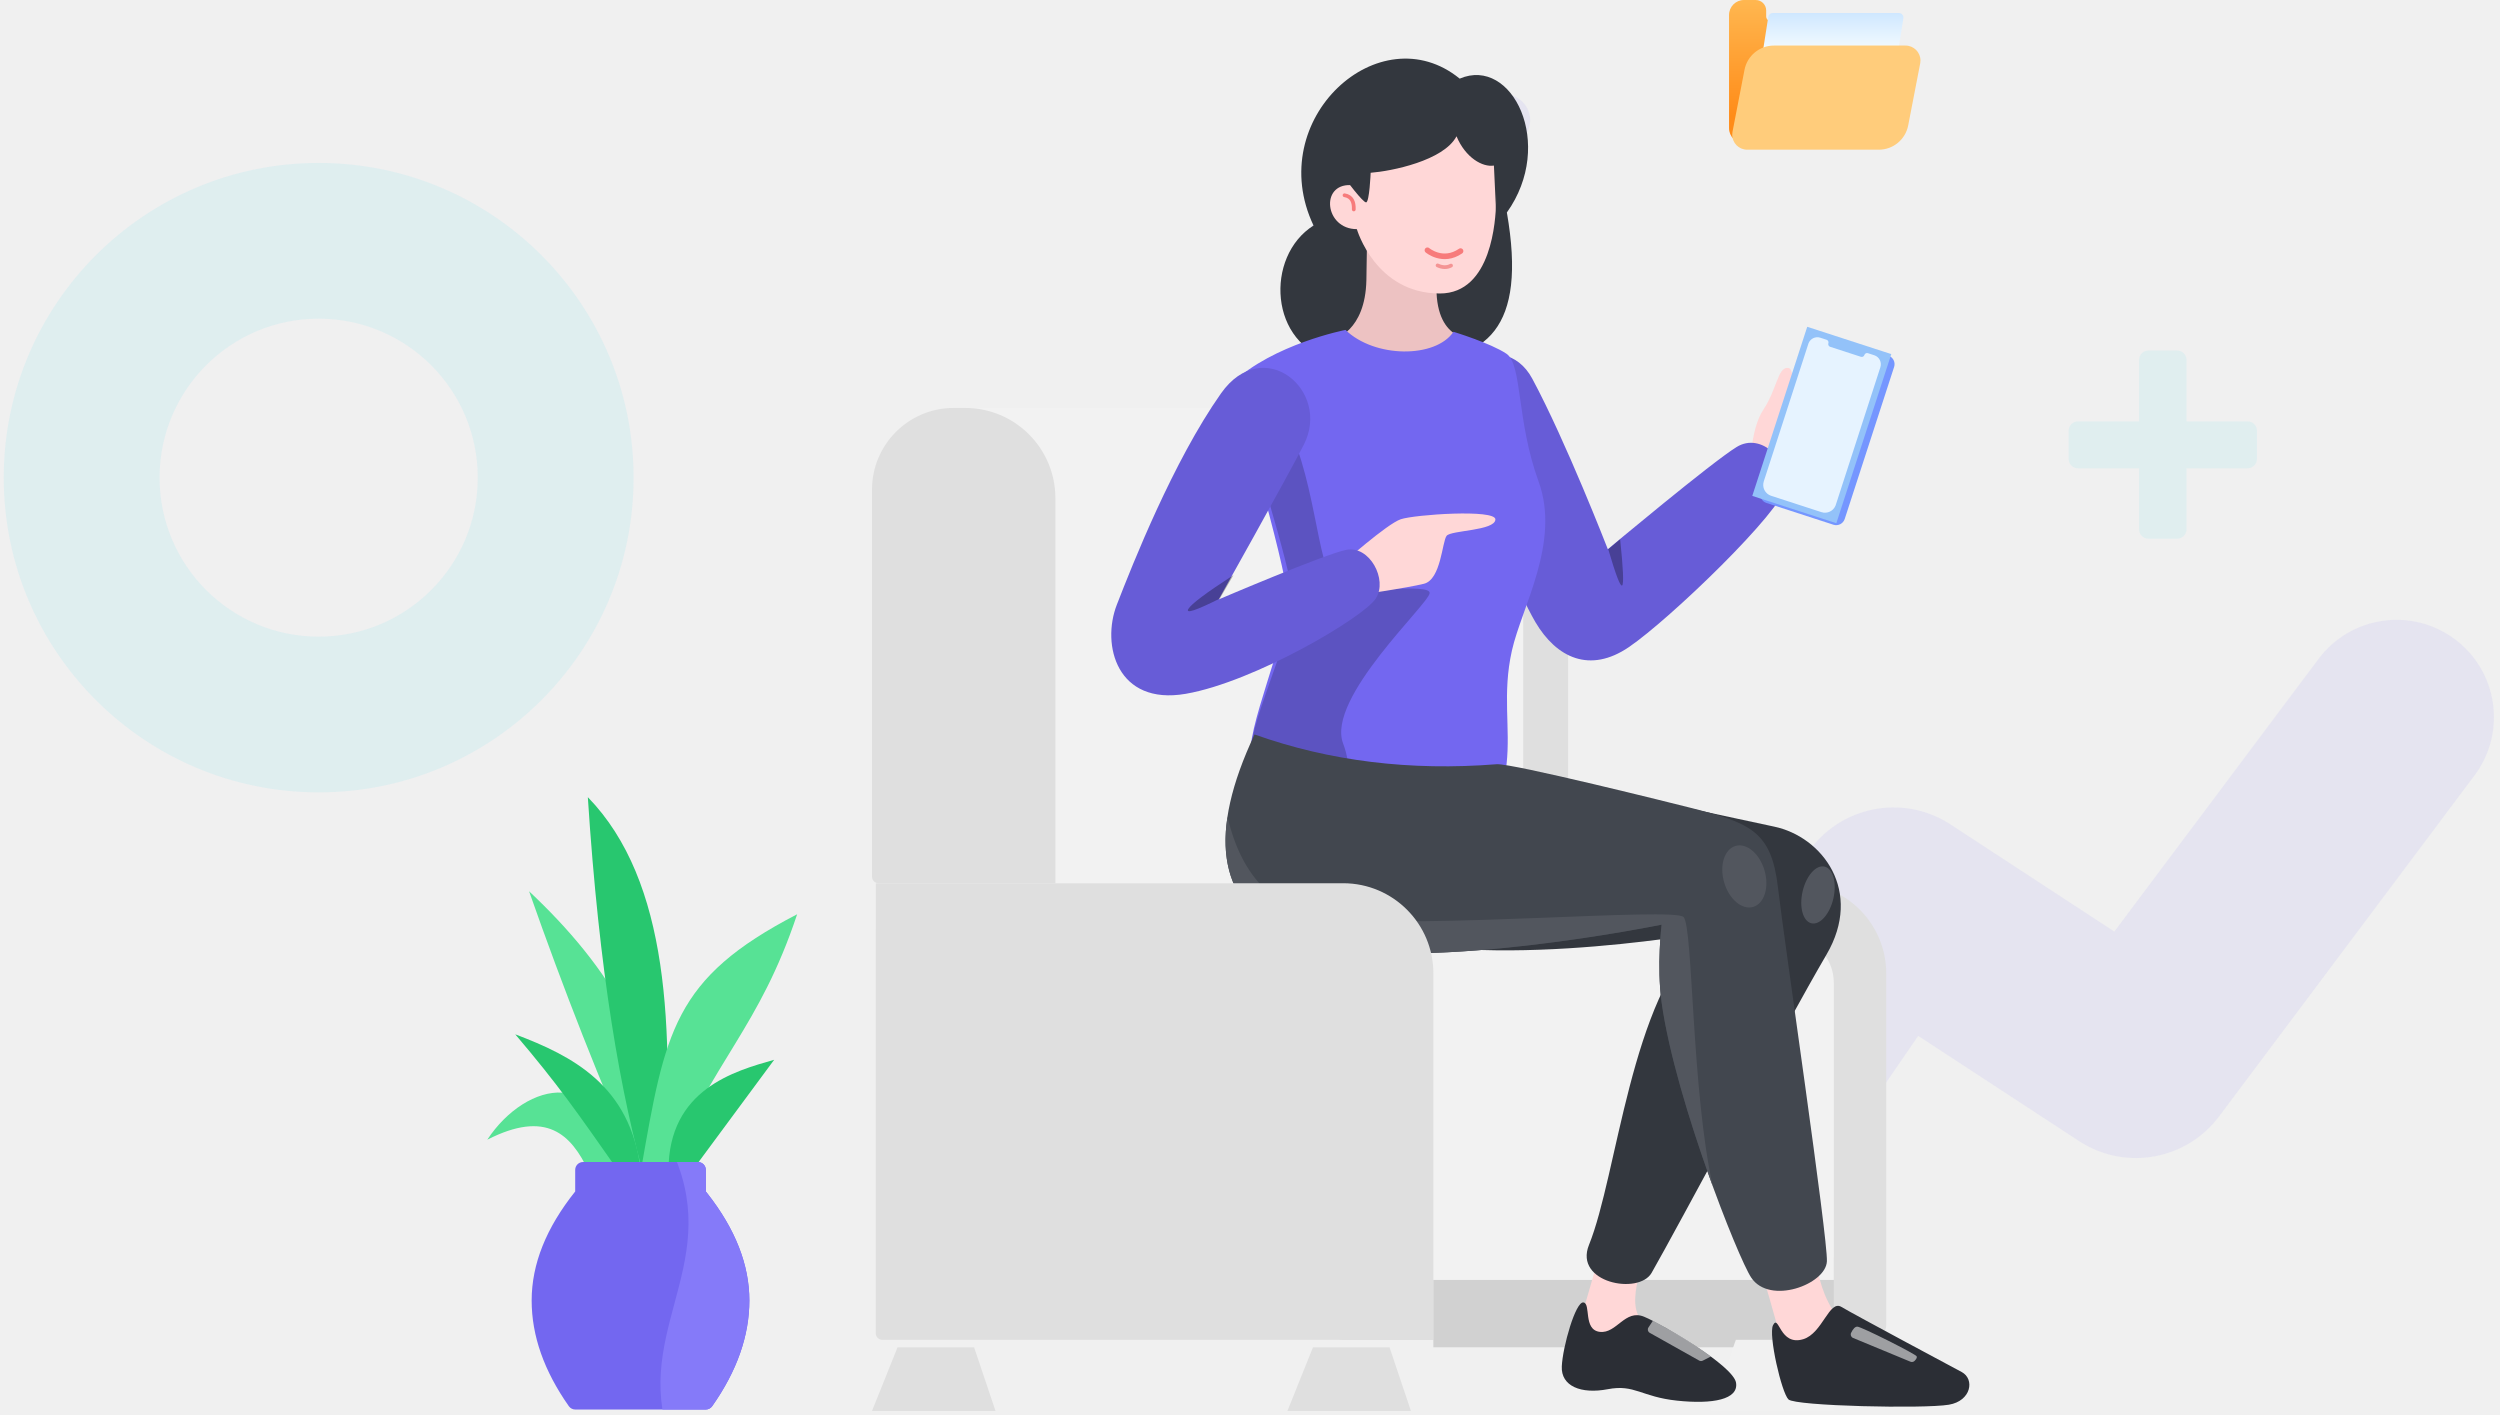
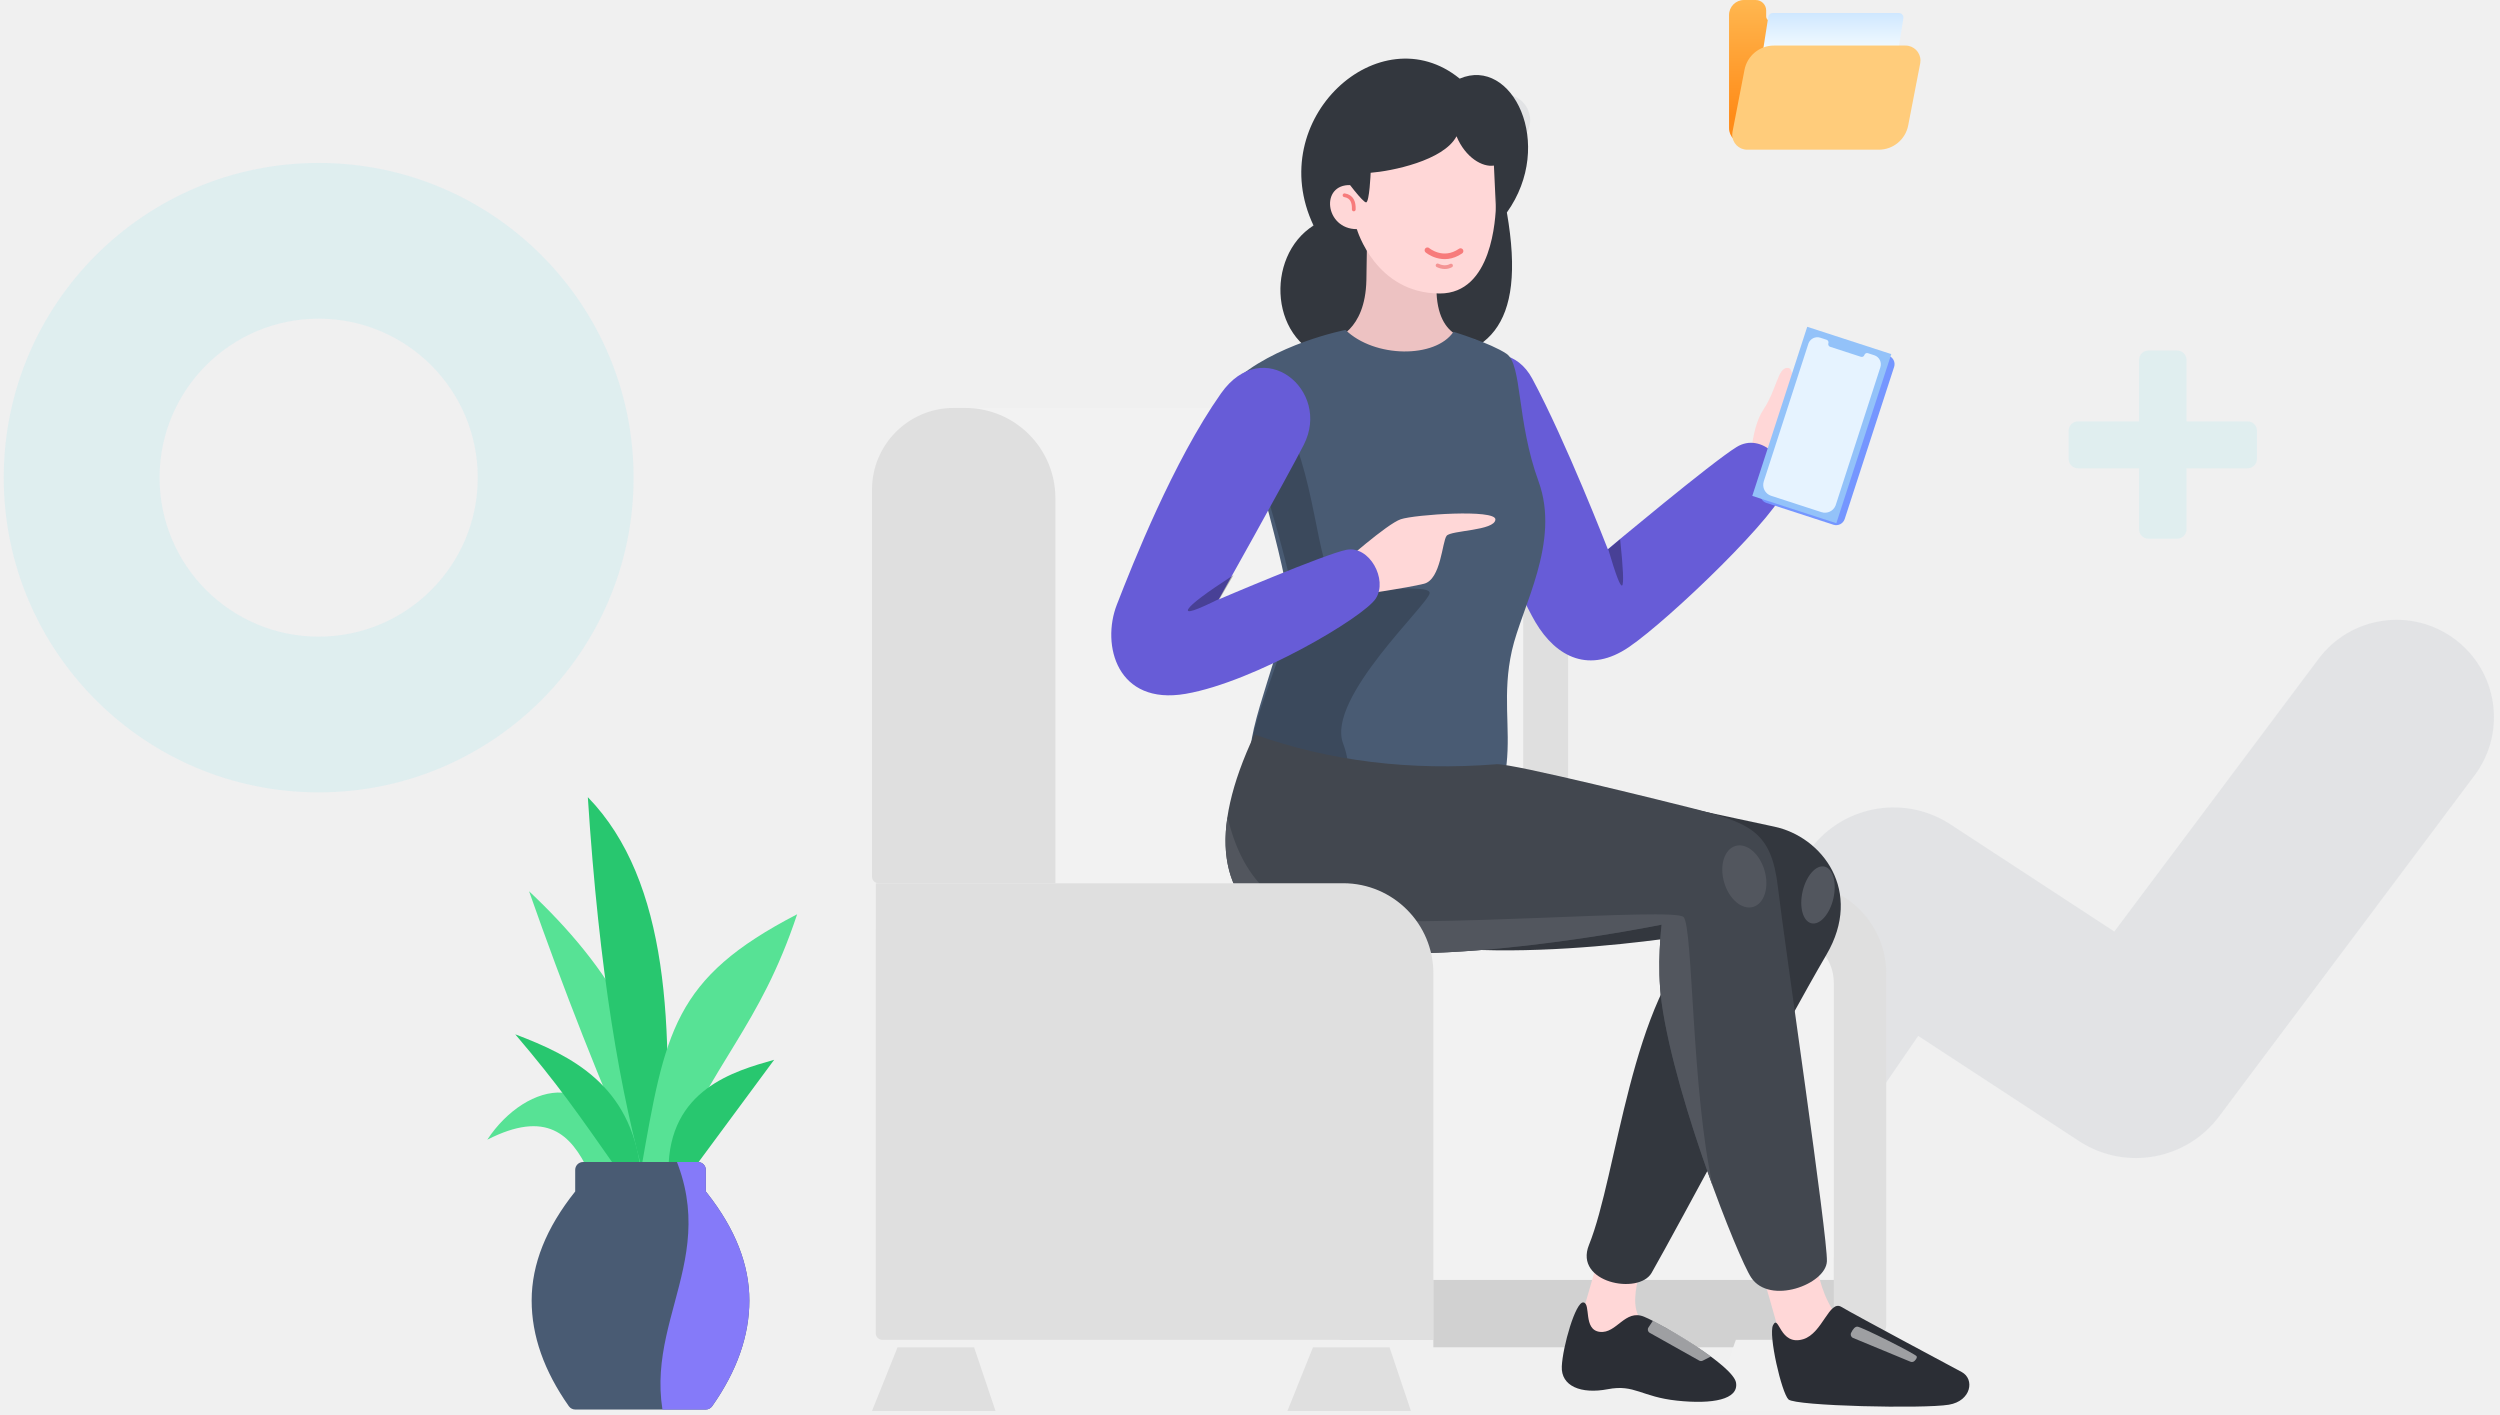
<svg xmlns="http://www.w3.org/2000/svg" xmlns:xlink="http://www.w3.org/1999/xlink" width="668" height="378" viewBox="0 0 668 378">
  <defs>
    <linearGradient id="ole6nyj9la" x1="50%" x2="50%" y1="81.177%" y2="-34.513%">
      <stop offset="0%" stop-color="#FF8C19" />
      <stop offset="100%" stop-color="#FFC967" />
    </linearGradient>
    <linearGradient id="am8kexv0ib" x1="62.11%" x2="62.11%" y1="31.381%" y2="-27.478%">
      <stop offset="0%" stop-color="#F8FDFF" />
      <stop offset="100%" stop-color="#AAD4FF" />
    </linearGradient>
    <path id="otu1t6pfxc" d="M13.75.112h30.673c1.168 0 2.115.94 2.115 2.1v5.774c7.757 9.712 11.635 19.423 11.635 29.135 0 9.412-3.312 18.825-9.935 28.237-.396.562-1.044.897-1.735.897H11.67c-.691 0-1.339-.335-1.735-.897C3.312 55.946 0 46.533 0 37.121c0-9.528 3.733-19.057 11.2-28.585l.435-.55V2.212c0-1.16.947-2.1 2.115-2.1z" />
  </defs>
  <g fill="none" fill-rule="evenodd">
    <g>
      <g>
        <g>
-           <path fill="#7367F0" fill-rule="nonzero" d="M618.526 151.035c8.614-11.498 24.925-13.841 36.431-5.233 11.392 8.523 13.803 24.583 5.492 36.06l-.255.347-68.253 91.106c-8.694 11.604-24.84 14.547-37.057 6.824l-.369-.237-42.967-28.104-43.322 63.054c-8.055 11.723-24.014 14.788-35.83 6.96l-.356-.241c-11.731-8.05-14.799-23.998-6.965-35.806l.24-.356 56.77-82.626c8.458-12.31 25.123-15.701 37.709-7.754l.38.244L563.94 223.9l54.586-72.864zM395.115 3.192C397.3.02 401.65-.788 404.833 1.39c3.14 2.149 3.97 6.4 1.892 9.562l-.085.126-17.01 24.708c-2.493 3.482-7.318 4.321-10.842 1.912l-.125-.087-9.77-6.954-10.587 16.772c-2.029 3.214-6.259 4.21-9.51 2.264l-.128-.079c-3.224-2.023-4.222-6.24-2.27-9.481l.078-.128 14.041-22.241c2.313-3.664 7.168-4.765 10.843-2.46l.192.125.189.13 9.974 7.1 13.4-19.467z" opacity=".085" transform="translate(-143, -351) translate(143.5, 351) translate(0.5, 25)" />
+           <path fill="#495B73" fill-rule="nonzero" d="M618.526 151.035c8.614-11.498 24.925-13.841 36.431-5.233 11.392 8.523 13.803 24.583 5.492 36.06l-.255.347-68.253 91.106c-8.694 11.604-24.84 14.547-37.057 6.824l-.369-.237-42.967-28.104-43.322 63.054c-8.055 11.723-24.014 14.788-35.83 6.96l-.356-.241c-11.731-8.05-14.799-23.998-6.965-35.806l.24-.356 56.77-82.626c8.458-12.31 25.123-15.701 37.709-7.754l.38.244L563.94 223.9l54.586-72.864zM395.115 3.192C397.3.02 401.65-.788 404.833 1.39c3.14 2.149 3.97 6.4 1.892 9.562l-.085.126-17.01 24.708c-2.493 3.482-7.318 4.321-10.842 1.912l-.125-.087-9.77-6.954-10.587 16.772c-2.029 3.214-6.259 4.21-9.51 2.264l-.128-.079c-3.224-2.023-4.222-6.24-2.27-9.481l.078-.128 14.041-22.241c2.313-3.664 7.168-4.765 10.843-2.46l.192.125.189.13 9.974 7.1 13.4-19.467z" opacity=".085" transform="translate(-143, -351) translate(143.5, 351) translate(0.5, 25)" />
          <path fill="#00CFE8" d="M583.235 116.44v-16.308h16.322c1.38 0 2.5-1.12 2.5-2.5v-7.543c0-1.38-1.12-2.5-2.5-2.5h-16.322V71.16c0-1.381-1.12-2.5-2.5-2.5h-7.673c-1.38 0-2.5 1.119-2.5 2.5v16.43h-16.321c-1.381 0-2.5 1.12-2.5 2.5v7.543c0 1.38 1.119 2.5 2.5 2.5h16.321v16.309c0 1.38 1.12 2.5 2.5 2.5h7.673c1.38 0 2.5-1.12 2.5-2.5z" opacity=".07" transform="translate(-143, -351) translate(143.5, 351) translate(0.5, 25)" />
          <path fill="#00CFE8" d="M84.148 18.537c46.474 0 84.15 37.65 84.15 84.093 0 46.443-37.676 84.093-84.15 84.093-46.474 0-84.15-37.65-84.15-84.093 0-46.443 37.676-84.093 84.15-84.093zm0 41.613c-23.477 0-42.508 19.019-42.508 42.48 0 23.46 19.031 42.48 42.508 42.48 23.477 0 42.509-19.02 42.509-42.48 0-23.461-19.032-42.48-42.509-42.48z" opacity=".074" transform="translate(-143, -351) translate(143.5, 351) translate(0.5, 25)" />
        </g>
        <g>
          <path fill="#DFDFDF" d="M47.111 236H172v118c0 2.21-1.79 4-4 4H27c-2.21 0-4-1.79-4-4v-93.889C23 246.795 33.795 236 47.111 236z" transform="translate(-143, -351) translate(143.5, 351) translate(328, 189) scale(-1, 1) translate(-328, -189) translate(129.5, 0)" />
          <path fill="#D1D1D1" d="M37 336L144 336 144 360 37 360z" transform="translate(-143, -351) translate(143.5, 351) translate(328, 189) scale(-1, 1) translate(-328, -189) translate(129.5, 0)" />
          <path fill="#DFDFDF" d="M176.173 360L183 377 150 377 155.719 360z" transform="translate(-143, -351) translate(143.5, 351) translate(328, 189) scale(-1, 1) translate(-328, -189) translate(129.5, 0)" />
          <path fill="#F1F1F1" d="M63.173 358L70 377 37 377 42.719 358z" transform="translate(-143, -351) translate(143.5, 351) translate(328, 189) scale(-1, 1) translate(-328, -189) translate(129.5, 0)" />
          <path fill="#DFDFDF" d="M287.173 360L294 377 261 377 266.719 360zM131.578 109.894L172 109v139h-64V134c0-13.109 10.473-23.816 23.578-24.106z" transform="translate(-143, -351) translate(143.5, 351) translate(328, 189) scale(-1, 1) translate(-328, -189) translate(129.5, 0)" />
          <path fill="#F2F2F2" d="M144.111 109H271.16c12.062 0 21.84 9.778 21.84 21.84v117.413c0 .965-.782 1.747-1.747 1.747H120V133.111C120 119.795 130.795 109 144.111 109z" transform="translate(-143, -351) translate(143.5, 351) translate(328, 189) scale(-1, 1) translate(-328, -189) translate(129.5, 0)" />
          <path fill="#DFDFDF" d="M269.111 109h3.049c12.062 0 21.84 9.778 21.84 21.84v103.413c0 .965-.782 1.747-1.747 1.747H245V133.111C245 119.795 255.795 109 269.111 109z" transform="translate(-143, -351) translate(143.5, 351) translate(328, 189) scale(-1, 1) translate(-328, -189) translate(129.5, 0)" />
          <path fill="#F2F2F2" d="M49.6 250H165v92H37v-79.4c0-6.959 5.641-12.6 12.6-12.6z" transform="translate(-143, -351) translate(143.5, 351) translate(328, 189) scale(-1, 1) translate(-328, -189) translate(129.5, 0)" />
          <g>
            <g>
              <path fill="#33373E" d="M14.105 80.612C-3.09 76.584-4.223 52.84 8.85 44.604-4.632 16.172 26.547-12.057 47.904 5.352 61.905-.677 73.54 22.849 60.512 41.12c5.463 31.373-5.655 39.483-25.696 39.828l-20.71-.337z" transform="translate(-143, -351) translate(143.5, 351) translate(328, 189) scale(-1, 1) translate(-328, -189) translate(129.5, 0) translate(115.5, 196) scale(-1, 1) translate(-115.5, -196) translate(0, 15) translate(46.12518, 0.659181)" />
              <path fill="#EDC2C2" d="M14.32 74.942s8.364-1.976 8.654-15.764c.29-13.788.087-18.495.087-18.495l18.425-.334s.201 15.366.204 20.925c.008 14.928 10.348 13.668 10.348 13.668s-2.15 12.104-18.845 13.049c-13.036.738-18.874-13.05-18.874-13.05z" transform="translate(-143, -351) translate(143.5, 351) translate(328, 189) scale(-1, 1) translate(-328, -189) translate(129.5, 0) translate(115.5, 196) scale(-1, 1) translate(-115.5, -196) translate(0, 15) translate(46.12518, 0.659181)" />
              <path fill="#FFD7D7" d="M18.766 33.798c-8.22-.32-6.88 11.785 1.66 11.768 0 0 4.959 17.196 22.177 17.196 13.984 0 14.893-20.042 15.02-24.04.137-4.263.154-18.268.154-18.268l-39.331-.018.32 13.362z" transform="translate(-143, -351) translate(143.5, 351) translate(328, 189) scale(-1, 1) translate(-328, -189) translate(129.5, 0) translate(115.5, 196) scale(-1, 1) translate(-115.5, -196) translate(0, 15) translate(46.12518, 0.659181)" />
              <path stroke="#F77B7B" stroke-linecap="round" stroke-width="1.5" d="M39.283 51.21s4.102 3.493 8.851.222" transform="translate(-143, -351) translate(143.5, 351) translate(328, 189) scale(-1, 1) translate(-328, -189) translate(129.5, 0) translate(115.5, 196) scale(-1, 1) translate(-115.5, -196) translate(0, 15) translate(46.12518, 0.659181)" />
              <path stroke="#F49494" stroke-linecap="round" d="M41.984 55.318c1.296.547 2.525.548 3.6-.08" transform="translate(-143, -351) translate(143.5, 351) translate(328, 189) scale(-1, 1) translate(-328, -189) translate(129.5, 0) translate(115.5, 196) scale(-1, 1) translate(-115.5, -196) translate(0, 15) translate(46.12518, 0.659181) translate(43.78422, 55.47802) rotate(2) translate(-43.78422, -55.47802)" />
              <path stroke="#F77B7B" stroke-linecap="round" d="M19.142 40.51c.519-1.873.292-3.508-1.556-4.253" transform="translate(-143, -351) translate(143.5, 351) translate(328, 189) scale(-1, 1) translate(-328, -189) translate(129.5, 0) translate(115.5, 196) scale(-1, 1) translate(-115.5, -196) translate(0, 15) translate(46.12518, 0.659181) translate(18.4849, 38.38361) rotate(-13) translate(-18.4849, -38.38361)" />
              <path fill="#33373E" d="M17.465 32.302s4.505 6.082 5.418 6.114c.913.032 1.232-7.91 1.232-7.91 5.527-.424 19.514-3.226 22.942-9.753 2.398 5.76 6.981 8.317 9.993 7.826l.57 12.236 1.406-24.599H16.363l1.102 16.086z" transform="translate(-143, -351) translate(143.5, 351) translate(328, 189) scale(-1, 1) translate(-328, -189) translate(129.5, 0) translate(115.5, 196) scale(-1, 1) translate(-115.5, -196) translate(0, 15) translate(46.12518, 0.659181)" />
            </g>
            <g>
              <path fill="#FFD7D7" d="M91.622 132.095s-7.374 14.982-1.33 19.703c6.055 4.722 22.046 13.571 22.046 13.571l-42.367-2.678 9.418-32.676 12.233 2.08z" transform="translate(-143, -351) translate(143.5, 351) translate(328, 189) scale(-1, 1) translate(-328, -189) translate(129.5, 0) translate(115.5, 196) scale(-1, 1) translate(-115.5, -196) translate(0, 15) translate(53.01019, 186.6562)" />
              <path fill="#2B2E35" d="M74.07 146.353c2.09.246-.143 7.327 4.384 7.865 4.518.538 6.714-6.17 11.84-4.044 5.128 2.127 23.826 13.123 24.562 17.619.745 4.494-6.221 5.817-15.775 4.802-9.554-1.015-11.315-4.434-18.487-3.057-7.163 1.376-12.53-.818-12.293-6.083.237-5.265 3.678-17.347 5.768-17.102z" transform="translate(-143, -351) translate(143.5, 351) translate(328, 189) scale(-1, 1) translate(-328, -189) translate(129.5, 0) translate(115.5, 196) scale(-1, 1) translate(-115.5, -196) translate(0, 15) translate(53.01019, 186.6562)" />
              <path fill="#FFF" fill-opacity=".541" d="M92.633 151.265l-1.181 1.782c-.305.46-.18 1.081.28 1.386.021.014.042.027.064.039l13.22 7.421c.292.164.646.171.944.02l2.155-1.1c-3.082-2.246-5.601-3.933-8.386-5.589-2.138-1.272-4.504-2.583-7.096-3.959z" transform="translate(-143, -351) translate(143.5, 351) translate(328, 189) scale(-1, 1) translate(-328, -189) translate(129.5, 0) translate(115.5, 196) scale(-1, 1) translate(-115.5, -196) translate(0, 15) translate(53.01019, 186.6562)" />
              <path fill="#33373E" d="M27.8.045c12.827.576 84.214 16.46 97.184 19.158 12.97 2.698 23.936 17.3 14.045 34.208-11.108 18.98-39.77 72.884-46.728 85.035-3.444 6.014-20.82 2.642-16.739-7.452 7.609-18.818 11.142-66.091 30.541-83.328 0 0-65.237 11.422-93.417-1.661C-7.794 36.495-3.161-1.348 27.8.045z" transform="translate(-143, -351) translate(143.5, 351) translate(328, 189) scale(-1, 1) translate(-328, -189) translate(129.5, 0) translate(115.5, 196) scale(-1, 1) translate(-115.5, -196) translate(0, 15) translate(53.01019, 186.6562)" />
            </g>
            <g>
              <path fill="#FFD7D7" d="M80.996 30.762s-.145-10.499 3.506-15.985c3.65-5.487 3.795-11.315 6.558-11.124 2.763.19.027 13.737.027 13.737s3.506-1.347 6.024-3.051c2.519-1.705 10.155-10.106 11.94-8.617 3.025 2.537-1.848 16.845-4.502 19.706-2.664 2.861-17.212 12.27-17.212 12.27l-6.34-6.936z" transform="translate(-143, -351) translate(143.5, 351) translate(328, 189) scale(-1, 1) translate(-328, -189) translate(129.5, 0) translate(115.5, 196) scale(-1, 1) translate(-115.5, -196) translate(0, 15) translate(90.69452, 79.64)" />
              <path fill="#675CD7" d="M2.174 24.47C8.141 38.393 19.065 63.967 23.57 71.597c5.644 9.555 14.545 13.765 24.965 6.675 10.95-7.45 41.1-36.504 41.984-43.086.876-6.581-6.503-14.478-13.18-10.39-6.678 4.089-34.423 27.316-34.423 27.316S31.717 23.236 22.71 6.51C14.909-7.962-6.908 3.307 2.174 24.47z" transform="translate(-143, -351) translate(143.5, 351) translate(328, 189) scale(-1, 1) translate(-328, -189) translate(129.5, 0) translate(115.5, 196) scale(-1, 1) translate(-115.5, -196) translate(0, 15) translate(90.69452, 79.64)" />
              <path fill="#000" fill-opacity=".303" d="M43.03 52.126c2.006 6.841 3.242 10.064 3.711 9.668.469-.396.29-4.513-.537-12.35l-3.173 2.682z" transform="translate(-143, -351) translate(143.5, 351) translate(328, 189) scale(-1, 1) translate(-328, -189) translate(129.5, 0) translate(115.5, 196) scale(-1, 1) translate(-115.5, -196) translate(0, 15) translate(90.69452, 79.64)" />
            </g>
            <g>
              <g>
                <path fill="#7596FF" fill-rule="nonzero" d="M3.151.756h18.816c1.325 0 2.4 1.074 2.4 2.4v42.712c0 1.326-1.075 2.4-2.4 2.4H3.15c-1.325 0-2.4-1.074-2.4-2.4V3.156c0-1.326 1.075-2.4 2.4-2.4z" transform="translate(-143, -351) translate(143.5, 351) translate(328, 189) scale(-1, 1) translate(-328, -189) translate(129.5, 0) translate(115.5, 196) scale(-1, 1) translate(-115.5, -196) translate(0, 15) translate(191.388, 99.40203) scale(-1, 1) rotate(-18) translate(-191.388, -99.40203) translate(177.888, 74.90203) translate(0, 0)" />
                <path fill="#93C2F9" d="M2.53 0.131H26.145V47.644H2.53z" transform="translate(-143, -351) translate(143.5, 351) translate(328, 189) scale(-1, 1) translate(-328, -189) translate(129.5, 0) translate(115.5, 196) scale(-1, 1) translate(-115.5, -196) translate(0, 15) translate(191.388, 99.40203) scale(-1, 1) rotate(-18) translate(-191.388, -99.40203) translate(177.888, 74.90203) translate(0, 0)" />
                <path fill="#E6F3FF" fill-rule="nonzero" d="M6.751 1.828h1.791c.365 0 .669.265.732.613l.012.135c0 .413.332.747.743.747h8.636c.365 0 .668-.264.731-.613l.012-.134c0-.413.333-.748.744-.748h1.782c1.323 0 2.409 1.026 2.514 2.33l.009.21-.034 38.638c-.005 1.685-1.363 3.051-3.04 3.054H7.215c-1.604.003-2.917-1.249-3.028-2.834l-.008-.218s0-.002.003-.002l.034-38.628c.001-1.409 1.136-2.55 2.536-2.55z" transform="translate(-143, -351) translate(143.5, 351) translate(328, 189) scale(-1, 1) translate(-328, -189) translate(129.5, 0) translate(115.5, 196) scale(-1, 1) translate(-115.5, -196) translate(0, 15) translate(191.388, 99.40203) scale(-1, 1) rotate(-18) translate(-191.388, -99.40203) translate(177.888, 74.90203) translate(0, 0)" />
              </g>
            </g>
            <g>
-               <path fill="#7367F0" d="M0 14.183s14.378 48.433 14.804 57.6c.426 9.17-11.76 36.116-9.685 42.927 4.784 15.739 65.857 22.516 68.19 1.343 1.089-9.874-1.176-18.737 1.434-30.372 2.6-11.635 13.052-28.924 7.124-45.18-5.929-16.255-4.34-31.294-8.58-34.137-4.24-2.842-14.152-5.86-14.152-5.86-4.82 7.135-21.092 7.03-28.856-.504 0 0-19.29 3.764-30.279 14.183z" transform="translate(-143, -351) translate(143.5, 351) translate(328, 189) scale(-1, 1) translate(-328, -189) translate(129.5, 0) translate(115.5, 196) scale(-1, 1) translate(-115.5, -196) translate(0, 15) translate(33.24044, 73.15361)" />
+               <path fill="#495B73" d="M0 14.183s14.378 48.433 14.804 57.6c.426 9.17-11.76 36.116-9.685 42.927 4.784 15.739 65.857 22.516 68.19 1.343 1.089-9.874-1.176-18.737 1.434-30.372 2.6-11.635 13.052-28.924 7.124-45.18-5.929-16.255-4.34-31.294-8.58-34.137-4.24-2.842-14.152-5.86-14.152-5.86-4.82 7.135-21.092 7.03-28.856-.504 0 0-19.29 3.764-30.279 14.183z" transform="translate(-143, -351) translate(143.5, 351) translate(328, 189) scale(-1, 1) translate(-328, -189) translate(129.5, 0) translate(115.5, 196) scale(-1, 1) translate(-115.5, -196) translate(0, 15) translate(33.24044, 73.15361)" />
              <path fill="#000" fill-opacity=".199" d="M12.885 22.027c9.584 15.301 9.555 41.941 14.703 45.43 5.147 3.489 25.181.065 25.181 2.828s-27.686 28.084-23.14 40.19c2.38 6.337 1.734 12.008-1.937 17.01l-1.199-.262c-10.908-2.48-19.678-6.934-21.374-12.513-2.075-6.811 11.517-33.758 11.09-42.927C15.85 64.001 4.42 27.926.975 17.2c2.806-4.98 6.775-3.37 11.91 4.828z" transform="translate(-143, -351) translate(143.5, 351) translate(328, 189) scale(-1, 1) translate(-328, -189) translate(129.5, 0) translate(115.5, 196) scale(-1, 1) translate(-115.5, -196) translate(0, 15) translate(33.24044, 73.15361)" />
            </g>
            <g>
              <path fill="#FFD7D7" d="M62.468 52.486S74.58 41.704 78.287 40.452c3.707-1.25 25.42-2.754 25.283.073-.156 3.03-11.818 2.855-13.026 4.346-1.209 1.49-1.483 11.675-6.051 12.819-4.559 1.143-18.226 3.115-18.226 3.115l-3.799-8.319z" transform="translate(-143, -351) translate(143.5, 351) translate(328, 189) scale(-1, 1) translate(-328, -189) translate(129.5, 0) translate(115.5, 196) scale(-1, 1) translate(-115.5, -196) translate(0, 15) translate(0, 83.28828)" />
              <path fill="#675CD7" d="M30.25 6.832C17.49 24.947 6.595 52.541 2.414 63.299c-4.182 10.758.036 26.985 18.423 23.799 18.354-3.177 47.557-20.441 50.788-25.477 3.231-5.036-1.677-14.2-7.859-13-5.727 1.11-34.133 13.26-34.133 13.26s18.275-32.586 22.737-41.322C59.825 5.971 41.488-9.129 30.25 6.832z" transform="translate(-143, -351) translate(143.5, 351) translate(328, 189) scale(-1, 1) translate(-328, -189) translate(129.5, 0) translate(115.5, 196) scale(-1, 1) translate(-115.5, -196) translate(0, 15) translate(0, 83.28828)" />
              <path fill="#000" fill-opacity=".303" d="M29.923 61.658c-6.38 3.19-9.182 4.115-8.404 2.778.778-1.338 4.797-4.356 12.057-9.055l-3.653 6.277z" transform="translate(-143, -351) translate(143.5, 351) translate(328, 189) scale(-1, 1) translate(-328, -189) translate(129.5, 0) translate(115.5, 196) scale(-1, 1) translate(-115.5, -196) translate(0, 15) translate(0, 83.28828)" />
            </g>
            <g transform="translate(-143, -351) translate(143.5, 351) translate(328, 189) scale(-1, 1) translate(-328, -189) translate(129.5, 0) translate(115.5, 196) scale(-1, 1) translate(-115.5, -196) translate(0, 15) translate(30.92498, 181)">
              <path fill="#FFD7D7" d="M158.258 138.352s-.222 17.635 14.222 24.228c14.435 6.592 24.72 6.195 23.411 11.292-1.309 5.096-38.883 4.89-42.391.905-2.991-3.391-9.495-34.966-11.285-32.552l16.043-3.873z" />
              <path fill="#2B2E35" d="M146.83 158.092c1.613-3.136 1.714 5.684 8.077 3.74 5.163-1.577 6.928-10.604 10.19-8.627 3.263 1.977 31.983 17.308 32.146 17.4 3.536 1.916 2.548 7.72-3.424 8.734-6.636 1.125-41.02.367-42.866-1.412-1.845-1.78-5.417-17.321-4.123-19.835z" />
              <path fill="#FFF" fill-opacity=".541" d="M169.346 158.477c-.573 0-1.126.553-1.659 1.658-.24.498-.03 1.096.467 1.336l.051.023 15.351 6.358c.375.155.806.069 1.091-.218.518-.519.703-.932.557-1.238-.28-.588-14.776-7.919-15.858-7.919z" />
              <path fill="#42474F" d="M8.29.25C-4.14 26.66-1.62 44.4 15.85 53.468c25.343 13.156 101.21-2.404 101.21-2.404s-1.356 10.98 0 20.773c3.54 25.576 20.38 68.188 23.943 73.542 4.927 7.404 19.935 1.82 20.218-4.345.282-6.165-11.314-84.905-13.078-99.92-1.754-15.017-7.293-17.198-23.47-21.303-3.717-.943-47.669-11.93-51.695-11.61C49.914 10.035 28.351 7.385 8.291.25z" />
              <path fill="#52565E" d="M28.732 49.38c25.09 2.828 91.515-3.002 94.183-.353 2.547 2.53 2.122 46.529 7.836 71.995l-.87-2.405c-5.373-15.013-10.952-33.272-12.822-46.78-1.356-9.793 0-20.773 0-20.773l-3.06.596c-14.42 2.725-75.849 13.385-98.15 1.808C3.765 47.196-1.166 36.775 1.056 22.205c3.826 16.468 13.05 25.526 27.676 27.175z" />
              <ellipse cx="158.842" cy="43.129" fill="#52565E" rx="4.218" ry="7.775" transform="translate(158.8419, 43.12891) rotate(13) translate(-158.8419, -43.12891)" />
              <ellipse cx="139.162" cy="38.18" fill="#52565E" rx="5.625" ry="8.481" transform="translate(139.1624, 38.17969) rotate(-16) translate(-139.1624, -38.17969)" />
            </g>
          </g>
          <path fill="#DFDFDF" d="M168.111 236H293v120.253c0 .965-.782 1.747-1.747 1.747H144v-97.889C144 246.795 154.795 236 168.111 236z" transform="translate(-143, -351) translate(143.5, 351) translate(328, 189) scale(-1, 1) translate(-328, -189) translate(129.5, 0)" />
          <g>
            <path fill="url(#ole6nyj9la)" d="M4 0h3.115c1.55 0 2.808 1.257 2.808 2.808v1.589c0 .673.546 1.219 1.219 1.219h29.925c2.209 0 4 1.79 4 4V34.26c0 2.209-1.791 4-4 4H4c-2.21 0-4-1.791-4-4V4c0-2.21 1.79-4 4-4z" transform="translate(-143, -351) translate(143.5, 351) translate(328, 189) scale(-1, 1) translate(-328, -189) translate(129.5, 0) translate(39, 20) scale(-1, 1) translate(-39, -20) translate(13, 0)" />
            <path fill="url(#am8kexv0ib)" d="M11.688 3.478h33.687c.673 0 1.22.546 1.22 1.22 0 .063-.006.126-.015.188L41.517 37.23c-.093.594-.604 1.03-1.205 1.03H6.625c-.673 0-1.22-.545-1.22-1.218 0-.064.006-.127.015-.189l5.063-32.344c.093-.593.604-1.03 1.205-1.03z" transform="translate(-143, -351) translate(143.5, 351) translate(328, 189) scale(-1, 1) translate(-328, -189) translate(129.5, 0) translate(39, 20) scale(-1, 1) translate(-39, -20) translate(13, 0)" />
            <path fill="#FFCC7B" d="M51.078 16.934l-3.211 16.587C47.138 37.283 43.844 40 40.013 40H4.849c-2.21 0-4-1.79-4-4 0-.255.024-.51.073-.76l3.211-16.587c.729-3.762 4.023-6.48 7.854-6.48h35.164c2.21 0 4 1.792 4 4 0 .256-.024.51-.073.761z" transform="translate(-143, -351) translate(143.5, 351) translate(328, 189) scale(-1, 1) translate(-328, -189) translate(129.5, 0) translate(39, 20) scale(-1, 1) translate(-39, -20) translate(13, 0)" />
          </g>
          <g>
            <g>
              <path fill="#57E295" d="M41.464 101.6c11.009-24.85 21.01-50.371 30.166-76.456C50.54 44.978 34.14 69.142 36.476 101.6h4.988z" transform="translate(-143, -351) translate(143.5, 351) translate(328, 189) scale(-1, 1) translate(-328, -189) translate(129.5, 0) translate(314, 213)" />
              <path fill="#28C76F" d="M35.597 104.195C32.99 61.823 34.095 22.47 55.933 0c-3.012 46.523-8.647 79.296-15.783 104.195h-4.553z" transform="translate(-143, -351) translate(143.5, 351) translate(328, 189) scale(-1, 1) translate(-328, -189) translate(129.5, 0) translate(314, 213)" />
              <path fill="#57E295" d="M34.595 99.782C22.395 70.172 10.135 61.685 0 31.291c33.167 17.16 35.246 31.331 41.756 68.491h-7.161z" transform="translate(-143, -351) translate(143.5, 351) translate(328, 189) scale(-1, 1) translate(-328, -189) translate(129.5, 0) translate(314, 213)" />
              <path fill="#28C76F" d="M28.028 99.782L6.141 70.172c10.57 3.007 28.24 7.876 28.24 29.61h-6.353z" transform="translate(-143, -351) translate(143.5, 351) translate(328, 189) scale(-1, 1) translate(-328, -189) translate(129.5, 0) translate(314, 213)" />
              <path fill="#57E295" d="M48.5 99.782H55.8c4.64-9.667 11.179-16.322 26.998-8.255-10.37-15.76-31.645-20.53-34.3 8.255z" transform="translate(-143, -351) translate(143.5, 351) translate(328, 189) scale(-1, 1) translate(-328, -189) translate(129.5, 0) translate(314, 213)" />
              <path fill="#28C76F" d="M41.783 99.782h6.072c11.144-15.901 15.935-22.83 27.467-36.41-15.192 5.752-30.786 13.58-33.539 36.41z" transform="translate(-143, -351) translate(143.5, 351) translate(328, 189) scale(-1, 1) translate(-328, -189) translate(129.5, 0) translate(314, 213)" />
            </g>
            <g transform="translate(-143, -351) translate(143.5, 351) translate(328, 189) scale(-1, 1) translate(-328, -189) translate(129.5, 0) translate(314, 213) translate(12.76923, 97.375)">
              <mask id="3ce2ypl32d" fill="#fff">
                <use xlink:href="#otu1t6pfxc" />
              </mask>
-               <use fill="#7367F0" xlink:href="#otu1t6pfxc" />
+               <use fill="#495B73" xlink:href="#otu1t6pfxc" />
              <path fill="#857AF9" d="M-7.404-1.706h27.5c-13.165 30.42 12.804 48.436 0 78.742h-27.5V-1.706z" mask="url(#3ce2ypl32d)" />
            </g>
          </g>
        </g>
      </g>
    </g>
  </g>
</svg>
